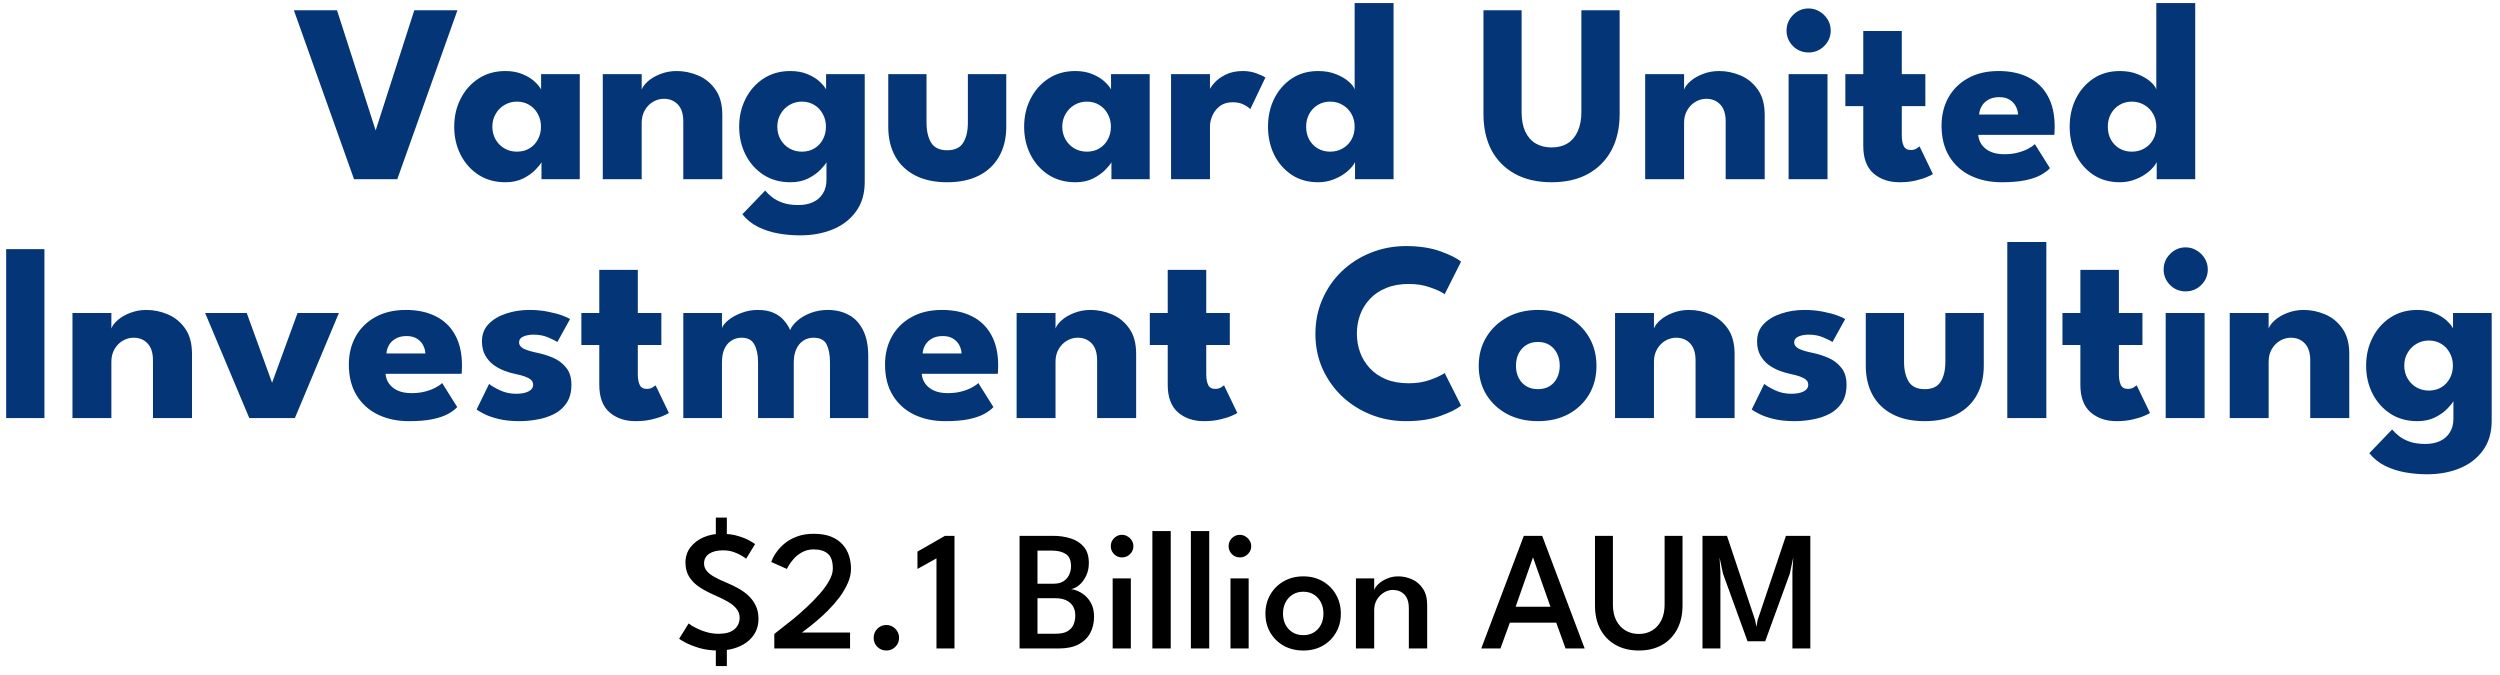
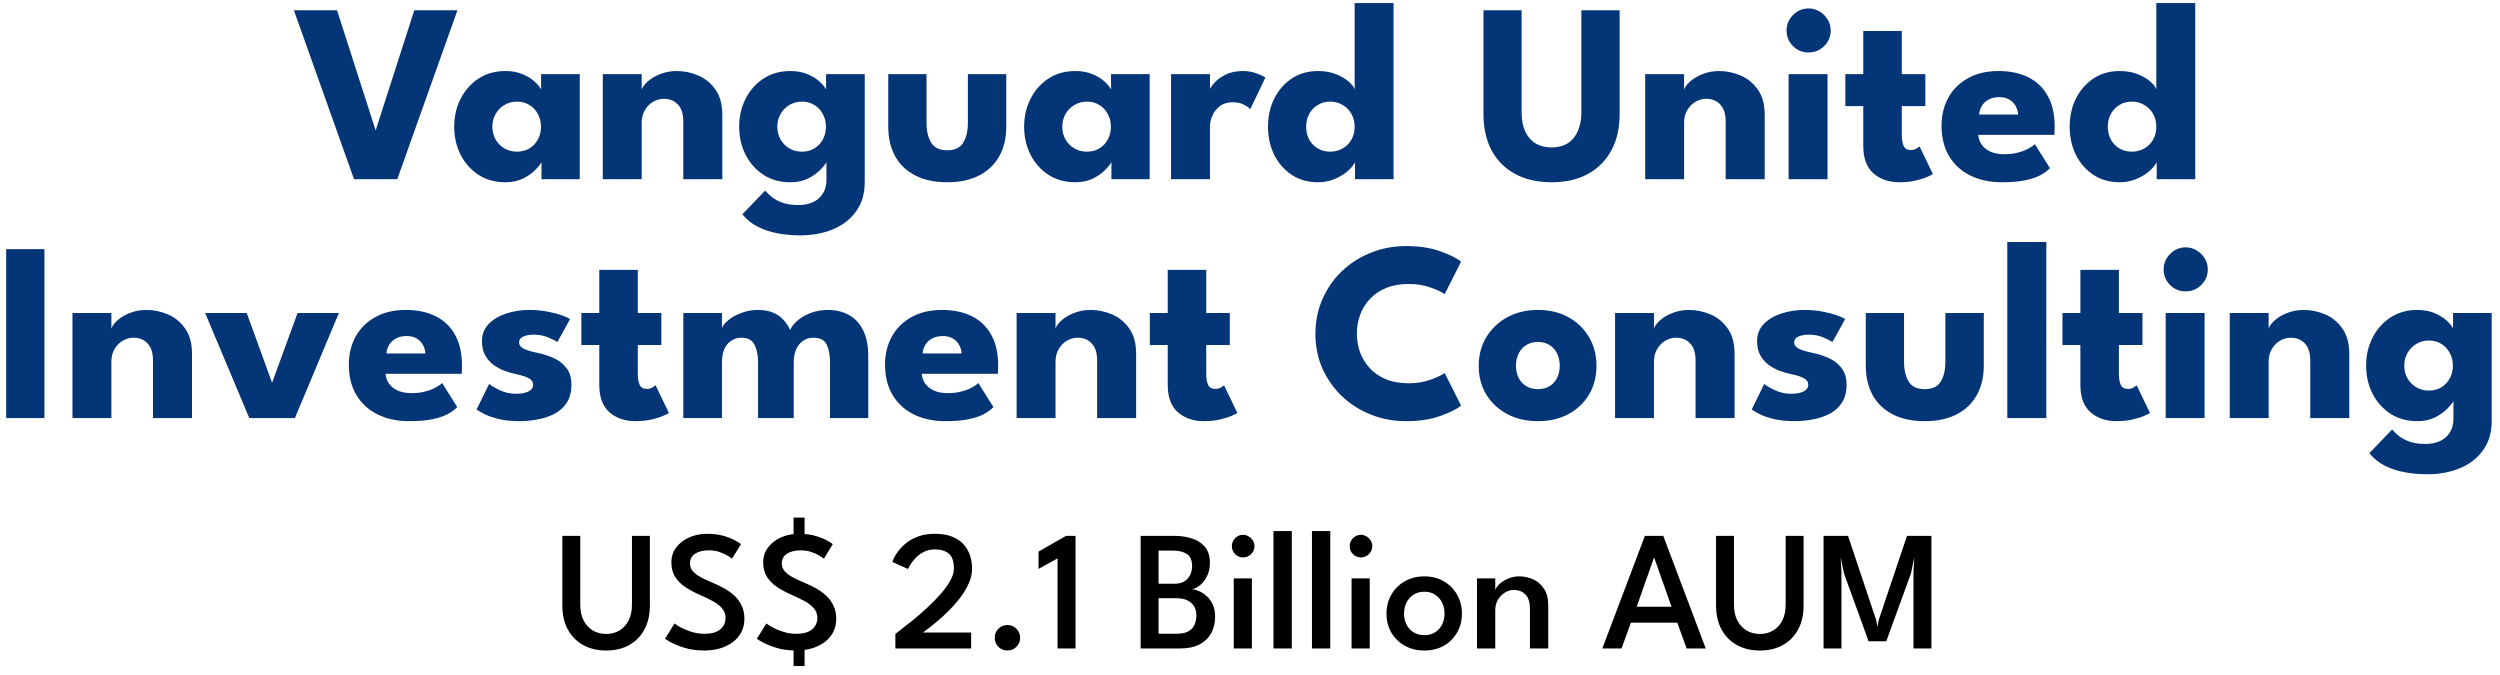
<svg xmlns="http://www.w3.org/2000/svg" width="293" height="79" viewBox="0 0 293 79" fill="none">
  <path d="M46.562 21H41.492L34.442 1.2H39.497L44.027 15.285L48.557 1.2H53.612L46.562 21ZM63.462 21V19.005C63.373 19.205 63.142 19.495 62.773 19.875C62.413 20.255 61.932 20.6 61.333 20.91C60.733 21.21 60.032 21.36 59.233 21.36C58.032 21.36 56.983 21.07 56.083 20.49C55.182 19.9 54.483 19.115 53.983 18.135C53.483 17.145 53.233 16.05 53.233 14.85C53.233 13.65 53.483 12.56 53.983 11.58C54.483 10.59 55.182 9.8 56.083 9.21C56.983 8.62 58.032 8.325 59.233 8.325C60.002 8.325 60.678 8.45 61.258 8.7C61.837 8.94 62.307 9.23 62.667 9.57C63.028 9.9 63.278 10.205 63.417 10.485V8.685H67.948V21H63.462ZM57.703 14.85C57.703 15.41 57.833 15.915 58.093 16.365C58.352 16.805 58.697 17.15 59.127 17.4C59.568 17.65 60.053 17.775 60.583 17.775C61.133 17.775 61.617 17.65 62.038 17.4C62.458 17.15 62.788 16.805 63.028 16.365C63.278 15.915 63.403 15.41 63.403 14.85C63.403 14.29 63.278 13.79 63.028 13.35C62.788 12.9 62.458 12.55 62.038 12.3C61.617 12.04 61.133 11.91 60.583 11.91C60.053 11.91 59.568 12.04 59.127 12.3C58.697 12.55 58.352 12.9 58.093 13.35C57.833 13.79 57.703 14.29 57.703 14.85ZM79.316 8.325C80.176 8.325 81.016 8.5 81.836 8.85C82.656 9.2 83.331 9.755 83.861 10.515C84.391 11.265 84.656 12.255 84.656 13.485V21H80.081V14.235C80.081 13.355 79.871 12.695 79.451 12.255C79.031 11.805 78.481 11.58 77.801 11.58C77.351 11.58 76.926 11.7 76.526 11.94C76.136 12.17 75.816 12.5 75.566 12.93C75.326 13.35 75.206 13.835 75.206 14.385V21H70.646V8.685H75.206V10.5C75.326 10.17 75.576 9.84 75.956 9.51C76.346 9.17 76.831 8.89 77.411 8.67C78.001 8.44 78.636 8.325 79.316 8.325ZM93.771 27.585C92.911 27.585 92.056 27.51 91.206 27.36C90.366 27.21 89.581 26.955 88.851 26.595C88.121 26.235 87.506 25.74 87.006 25.11L89.676 22.335C89.906 22.605 90.186 22.87 90.516 23.13C90.856 23.39 91.271 23.605 91.761 23.775C92.261 23.945 92.866 24.03 93.576 24.03C94.236 24.03 94.811 23.915 95.301 23.685C95.791 23.455 96.171 23.12 96.441 22.68C96.721 22.24 96.861 21.705 96.861 21.075V20.775H101.346V21.345C101.346 22.705 101.006 23.85 100.326 24.78C99.656 25.71 98.751 26.41 97.611 26.88C96.471 27.35 95.191 27.585 93.771 27.585ZM96.861 21V19.005C96.771 19.205 96.541 19.495 96.171 19.875C95.811 20.255 95.331 20.6 94.731 20.91C94.131 21.21 93.431 21.36 92.631 21.36C91.431 21.36 90.381 21.07 89.481 20.49C88.581 19.9 87.881 19.115 87.381 18.135C86.881 17.145 86.631 16.05 86.631 14.85C86.631 13.65 86.881 12.56 87.381 11.58C87.881 10.59 88.581 9.8 89.481 9.21C90.381 8.62 91.431 8.325 92.631 8.325C93.401 8.325 94.076 8.45 94.656 8.7C95.236 8.94 95.706 9.23 96.066 9.57C96.426 9.9 96.676 10.205 96.816 10.485V8.685H101.346V21H96.861ZM91.101 14.85C91.101 15.41 91.231 15.915 91.491 16.365C91.751 16.805 92.096 17.15 92.526 17.4C92.966 17.65 93.451 17.775 93.981 17.775C94.531 17.775 95.016 17.65 95.436 17.4C95.856 17.15 96.186 16.805 96.426 16.365C96.676 15.915 96.801 15.41 96.801 14.85C96.801 14.29 96.676 13.79 96.426 13.35C96.186 12.9 95.856 12.55 95.436 12.3C95.016 12.04 94.531 11.91 93.981 11.91C93.451 11.91 92.966 12.04 92.526 12.3C92.096 12.55 91.751 12.9 91.491 13.35C91.231 13.79 91.101 14.29 91.101 14.85ZM108.589 14.385C108.589 15.365 108.774 16.15 109.144 16.74C109.514 17.32 110.134 17.61 111.004 17.61C111.894 17.61 112.519 17.32 112.879 16.74C113.249 16.15 113.434 15.365 113.434 14.385V8.685H117.934V14.865C117.934 16.185 117.659 17.335 117.109 18.315C116.569 19.285 115.784 20.035 114.754 20.565C113.724 21.095 112.474 21.36 111.004 21.36C109.544 21.36 108.299 21.095 107.269 20.565C106.239 20.035 105.454 19.285 104.914 18.315C104.374 17.335 104.104 16.185 104.104 14.865V8.685H108.589V14.385ZM130.259 21V19.005C130.169 19.205 129.939 19.495 129.569 19.875C129.209 20.255 128.729 20.6 128.129 20.91C127.529 21.21 126.829 21.36 126.029 21.36C124.829 21.36 123.779 21.07 122.879 20.49C121.979 19.9 121.279 19.115 120.779 18.135C120.279 17.145 120.029 16.05 120.029 14.85C120.029 13.65 120.279 12.56 120.779 11.58C121.279 10.59 121.979 9.8 122.879 9.21C123.779 8.62 124.829 8.325 126.029 8.325C126.799 8.325 127.474 8.45 128.054 8.7C128.634 8.94 129.104 9.23 129.464 9.57C129.824 9.9 130.074 10.205 130.214 10.485V8.685H134.744V21H130.259ZM124.499 14.85C124.499 15.41 124.629 15.915 124.889 16.365C125.149 16.805 125.494 17.15 125.924 17.4C126.364 17.65 126.849 17.775 127.379 17.775C127.929 17.775 128.414 17.65 128.834 17.4C129.254 17.15 129.584 16.805 129.824 16.365C130.074 15.915 130.199 15.41 130.199 14.85C130.199 14.29 130.074 13.79 129.824 13.35C129.584 12.9 129.254 12.55 128.834 12.3C128.414 12.04 127.929 11.91 127.379 11.91C126.849 11.91 126.364 12.04 125.924 12.3C125.494 12.55 125.149 12.9 124.889 13.35C124.629 13.79 124.499 14.29 124.499 14.85ZM141.808 21H137.248V8.685H141.808V10.59H141.733C141.813 10.36 142.008 10.07 142.318 9.72C142.628 9.36 143.063 9.04 143.623 8.76C144.183 8.47 144.868 8.325 145.678 8.325C146.248 8.325 146.773 8.415 147.253 8.595C147.733 8.765 148.083 8.93 148.303 9.09L146.533 12.795C146.393 12.625 146.143 12.45 145.783 12.27C145.433 12.08 144.993 11.985 144.463 11.985C143.853 11.985 143.348 12.14 142.948 12.45C142.558 12.76 142.268 13.135 142.078 13.575C141.898 14.015 141.808 14.43 141.808 14.82V21ZM154.49 21.36C153.3 21.36 152.265 21.07 151.385 20.49C150.505 19.9 149.82 19.115 149.33 18.135C148.85 17.145 148.61 16.05 148.61 14.85C148.61 13.65 148.85 12.56 149.33 11.58C149.82 10.59 150.505 9.8 151.385 9.21C152.265 8.62 153.3 8.325 154.49 8.325C155.28 8.325 155.98 8.45 156.59 8.7C157.2 8.94 157.695 9.23 158.075 9.57C158.455 9.9 158.685 10.205 158.765 10.485V0.36H163.325V21H158.81V19.005C158.62 19.375 158.31 19.745 157.88 20.115C157.45 20.475 156.945 20.77 156.365 21C155.785 21.24 155.16 21.36 154.49 21.36ZM155.885 17.775C156.435 17.775 156.925 17.65 157.355 17.4C157.795 17.15 158.14 16.805 158.39 16.365C158.64 15.915 158.765 15.41 158.765 14.85C158.765 14.29 158.64 13.79 158.39 13.35C158.14 12.9 157.795 12.55 157.355 12.3C156.925 12.04 156.435 11.91 155.885 11.91C155.355 11.91 154.875 12.04 154.445 12.3C154.025 12.55 153.69 12.9 153.44 13.35C153.2 13.79 153.08 14.29 153.08 14.85C153.08 15.41 153.2 15.915 153.44 16.365C153.69 16.805 154.025 17.15 154.445 17.4C154.875 17.65 155.355 17.775 155.885 17.775ZM185.337 1.2H189.822V13.365C189.822 14.995 189.502 16.41 188.862 17.61C188.222 18.8 187.307 19.725 186.117 20.385C184.927 21.035 183.507 21.36 181.857 21.36C180.197 21.36 178.767 21.035 177.567 20.385C176.367 19.725 175.447 18.8 174.807 17.61C174.177 16.41 173.862 14.995 173.862 13.365V1.2H178.332V13.125C178.332 14.025 178.472 14.785 178.752 15.405C179.042 16.025 179.452 16.495 179.982 16.815C180.512 17.125 181.137 17.28 181.857 17.28C182.567 17.28 183.182 17.125 183.702 16.815C184.222 16.495 184.622 16.025 184.902 15.405C185.192 14.785 185.337 14.025 185.337 13.125V1.2ZM201.484 8.325C202.344 8.325 203.184 8.5 204.004 8.85C204.824 9.2 205.499 9.755 206.029 10.515C206.559 11.265 206.824 12.255 206.824 13.485V21H202.249V14.235C202.249 13.355 202.039 12.695 201.619 12.255C201.199 11.805 200.649 11.58 199.969 11.58C199.519 11.58 199.094 11.7 198.694 11.94C198.304 12.17 197.984 12.5 197.734 12.93C197.494 13.35 197.374 13.835 197.374 14.385V21H192.814V8.685H197.374V10.5C197.494 10.17 197.744 9.84 198.124 9.51C198.514 9.17 198.999 8.89 199.579 8.67C200.169 8.44 200.804 8.325 201.484 8.325ZM209.624 21V8.685H214.184V21H209.624ZM211.964 6.15C211.244 6.15 210.634 5.9 210.134 5.4C209.634 4.89 209.384 4.285 209.384 3.585C209.384 2.885 209.634 2.28 210.134 1.77C210.644 1.25 211.254 0.99 211.964 0.99C212.434 0.99 212.864 1.11 213.254 1.35C213.644 1.58 213.959 1.89 214.199 2.28C214.439 2.67 214.559 3.105 214.559 3.585C214.559 4.285 214.304 4.89 213.794 5.4C213.284 5.9 212.674 6.15 211.964 6.15ZM216.275 8.685H218.375V3.63H222.89V8.685H225.65V12.435H222.89V15.87C222.89 16.38 222.965 16.795 223.115 17.115C223.265 17.425 223.54 17.58 223.94 17.58C224.21 17.58 224.44 17.52 224.63 17.4C224.82 17.28 224.935 17.2 224.975 17.16L226.535 20.4C226.465 20.46 226.245 20.57 225.875 20.73C225.515 20.89 225.055 21.035 224.495 21.165C223.935 21.295 223.31 21.36 222.62 21.36C221.39 21.36 220.375 21.015 219.575 20.325C218.775 19.625 218.375 18.55 218.375 17.1V12.435H216.275V8.685ZM231.854 15.81C231.884 16.25 232.024 16.64 232.274 16.98C232.524 17.32 232.869 17.59 233.309 17.79C233.759 17.98 234.289 18.075 234.899 18.075C235.479 18.075 235.999 18.015 236.459 17.895C236.929 17.775 237.334 17.625 237.674 17.445C238.024 17.265 238.294 17.08 238.484 16.89L240.254 19.71C240.004 19.98 239.649 20.245 239.189 20.505C238.739 20.755 238.144 20.96 237.404 21.12C236.664 21.28 235.729 21.36 234.599 21.36C233.239 21.36 232.029 21.105 230.969 20.595C229.909 20.085 229.074 19.335 228.464 18.345C227.854 17.355 227.549 16.145 227.549 14.715C227.549 13.515 227.809 12.435 228.329 11.475C228.859 10.505 229.624 9.74 230.624 9.18C231.624 8.61 232.829 8.325 234.239 8.325C235.579 8.325 236.739 8.57 237.719 9.06C238.709 9.55 239.469 10.28 239.999 11.25C240.539 12.21 240.809 13.41 240.809 14.85C240.809 14.93 240.804 15.09 240.794 15.33C240.794 15.57 240.784 15.73 240.764 15.81H231.854ZM236.519 13.425C236.509 13.105 236.424 12.79 236.264 12.48C236.104 12.16 235.864 11.9 235.544 11.7C235.224 11.49 234.814 11.385 234.314 11.385C233.814 11.385 233.389 11.485 233.039 11.685C232.699 11.875 232.439 12.125 232.259 12.435C232.079 12.745 231.979 13.075 231.959 13.425H236.519ZM248.445 21.36C247.255 21.36 246.22 21.07 245.34 20.49C244.46 19.9 243.775 19.115 243.285 18.135C242.805 17.145 242.565 16.05 242.565 14.85C242.565 13.65 242.805 12.56 243.285 11.58C243.775 10.59 244.46 9.8 245.34 9.21C246.22 8.62 247.255 8.325 248.445 8.325C249.235 8.325 249.935 8.45 250.545 8.7C251.155 8.94 251.65 9.23 252.03 9.57C252.41 9.9 252.64 10.205 252.72 10.485V0.36H257.28V21H252.765V19.005C252.575 19.375 252.265 19.745 251.835 20.115C251.405 20.475 250.9 20.77 250.32 21C249.74 21.24 249.115 21.36 248.445 21.36ZM249.84 17.775C250.39 17.775 250.88 17.65 251.31 17.4C251.75 17.15 252.095 16.805 252.345 16.365C252.595 15.915 252.72 15.41 252.72 14.85C252.72 14.29 252.595 13.79 252.345 13.35C252.095 12.9 251.75 12.55 251.31 12.3C250.88 12.04 250.39 11.91 249.84 11.91C249.31 11.91 248.83 12.04 248.4 12.3C247.98 12.55 247.645 12.9 247.395 13.35C247.155 13.79 247.035 14.29 247.035 14.85C247.035 15.41 247.155 15.915 247.395 16.365C247.645 16.805 247.98 17.15 248.4 17.4C248.83 17.65 249.31 17.775 249.84 17.775ZM0.723 29.2H5.207V49H0.723V29.2ZM17.163 36.325C18.023 36.325 18.863 36.5 19.683 36.85C20.503 37.2 21.178 37.755 21.708 38.515C22.238 39.265 22.503 40.255 22.503 41.485V49H17.928V42.235C17.928 41.355 17.718 40.695 17.298 40.255C16.878 39.805 16.328 39.58 15.648 39.58C15.198 39.58 14.773 39.7 14.373 39.94C13.983 40.17 13.663 40.5 13.413 40.93C13.173 41.35 13.053 41.835 13.053 42.385V49H8.493V36.685H13.053V38.5C13.173 38.17 13.423 37.84 13.803 37.51C14.193 37.17 14.678 36.89 15.258 36.67C15.848 36.44 16.483 36.325 17.163 36.325ZM24.043 36.685H28.918L31.888 44.86L34.873 36.685H39.718L34.558 49H29.218L24.043 36.685ZM45.189 43.81C45.219 44.25 45.359 44.64 45.609 44.98C45.859 45.32 46.204 45.59 46.644 45.79C47.094 45.98 47.624 46.075 48.234 46.075C48.814 46.075 49.334 46.015 49.794 45.895C50.264 45.775 50.669 45.625 51.009 45.445C51.359 45.265 51.629 45.08 51.819 44.89L53.589 47.71C53.339 47.98 52.984 48.245 52.524 48.505C52.074 48.755 51.479 48.96 50.739 49.12C49.999 49.28 49.064 49.36 47.934 49.36C46.574 49.36 45.364 49.105 44.304 48.595C43.244 48.085 42.409 47.335 41.799 46.345C41.189 45.355 40.884 44.145 40.884 42.715C40.884 41.515 41.144 40.435 41.664 39.475C42.194 38.505 42.959 37.74 43.959 37.18C44.959 36.61 46.164 36.325 47.574 36.325C48.914 36.325 50.074 36.57 51.054 37.06C52.044 37.55 52.804 38.28 53.334 39.25C53.874 40.21 54.144 41.41 54.144 42.85C54.144 42.93 54.139 43.09 54.129 43.33C54.129 43.57 54.119 43.73 54.099 43.81H45.189ZM49.854 41.425C49.844 41.105 49.759 40.79 49.599 40.48C49.439 40.16 49.199 39.9 48.879 39.7C48.559 39.49 48.149 39.385 47.649 39.385C47.149 39.385 46.724 39.485 46.374 39.685C46.034 39.875 45.774 40.125 45.594 40.435C45.414 40.745 45.314 41.075 45.294 41.425H49.854ZM62.02 36.325C62.83 36.325 63.57 36.395 64.24 36.535C64.91 36.665 65.47 36.815 65.92 36.985C66.38 37.155 66.675 37.295 66.805 37.405L65.32 40.09C65.13 39.95 64.775 39.77 64.255 39.55C63.745 39.33 63.175 39.22 62.545 39.22C62.065 39.22 61.66 39.295 61.33 39.445C61 39.585 60.835 39.81 60.835 40.12C60.835 40.43 61.015 40.68 61.375 40.87C61.745 41.05 62.275 41.21 62.965 41.35C63.565 41.47 64.175 41.66 64.795 41.92C65.415 42.18 65.93 42.565 66.34 43.075C66.76 43.575 66.97 44.245 66.97 45.085C66.97 45.945 66.785 46.655 66.415 47.215C66.045 47.775 65.555 48.21 64.945 48.52C64.335 48.83 63.675 49.045 62.965 49.165C62.255 49.295 61.565 49.36 60.895 49.36C59.955 49.36 59.135 49.275 58.435 49.105C57.745 48.935 57.185 48.74 56.755 48.52C56.325 48.3 56.025 48.125 55.855 47.995L57.325 44.995C57.585 45.215 58.01 45.465 58.6 45.745C59.19 46.015 59.815 46.15 60.475 46.15C61.115 46.15 61.61 46.055 61.96 45.865C62.31 45.675 62.485 45.425 62.485 45.115C62.485 44.865 62.4 44.665 62.23 44.515C62.06 44.365 61.82 44.235 61.51 44.125C61.2 44.015 60.825 43.915 60.385 43.825C59.985 43.745 59.56 43.62 59.11 43.45C58.66 43.28 58.235 43.05 57.835 42.76C57.435 42.46 57.11 42.085 56.86 41.635C56.61 41.185 56.485 40.64 56.485 40C56.485 39.18 56.75 38.5 57.28 37.96C57.81 37.42 58.495 37.015 59.335 36.745C60.175 36.465 61.07 36.325 62.02 36.325ZM68.136 36.685H70.236V31.63H74.751V36.685H77.511V40.435H74.751V43.87C74.751 44.38 74.826 44.795 74.976 45.115C75.126 45.425 75.401 45.58 75.801 45.58C76.071 45.58 76.301 45.52 76.491 45.4C76.681 45.28 76.796 45.2 76.836 45.16L78.396 48.4C78.326 48.46 78.106 48.57 77.736 48.73C77.376 48.89 76.916 49.035 76.356 49.165C75.796 49.295 75.171 49.36 74.481 49.36C73.251 49.36 72.236 49.015 71.436 48.325C70.636 47.625 70.236 46.55 70.236 45.1V40.435H68.136V36.685ZM97.019 36.325C97.949 36.325 98.769 36.52 99.479 36.91C100.189 37.29 100.744 37.88 101.144 38.68C101.554 39.48 101.759 40.51 101.759 41.77V49H97.274V42.46C97.274 41.6 97.144 40.905 96.884 40.375C96.624 39.845 96.109 39.58 95.339 39.58C94.879 39.58 94.474 39.7 94.124 39.94C93.774 40.18 93.504 40.515 93.314 40.945C93.124 41.365 93.029 41.87 93.029 42.46V49H88.844V42.46C88.844 41.6 88.699 40.905 88.409 40.375C88.129 39.845 87.629 39.58 86.909 39.58C86.449 39.58 86.044 39.7 85.694 39.94C85.344 40.17 85.074 40.5 84.884 40.93C84.704 41.35 84.614 41.86 84.614 42.46V49H80.084V36.685H84.614V38.44C84.734 38.13 84.994 37.815 85.394 37.495C85.804 37.165 86.309 36.89 86.909 36.67C87.509 36.44 88.144 36.325 88.814 36.325C89.544 36.325 90.154 36.435 90.644 36.655C91.134 36.865 91.534 37.15 91.844 37.51C92.164 37.87 92.419 38.26 92.609 38.68C92.749 38.32 93.024 37.96 93.434 37.6C93.854 37.23 94.374 36.925 94.994 36.685C95.624 36.445 96.299 36.325 97.019 36.325ZM108.031 43.81C108.061 44.25 108.201 44.64 108.451 44.98C108.701 45.32 109.046 45.59 109.486 45.79C109.936 45.98 110.466 46.075 111.076 46.075C111.656 46.075 112.176 46.015 112.636 45.895C113.106 45.775 113.511 45.625 113.851 45.445C114.201 45.265 114.471 45.08 114.661 44.89L116.431 47.71C116.181 47.98 115.826 48.245 115.366 48.505C114.916 48.755 114.321 48.96 113.581 49.12C112.841 49.28 111.906 49.36 110.776 49.36C109.416 49.36 108.206 49.105 107.146 48.595C106.086 48.085 105.251 47.335 104.641 46.345C104.031 45.355 103.726 44.145 103.726 42.715C103.726 41.515 103.986 40.435 104.506 39.475C105.036 38.505 105.801 37.74 106.801 37.18C107.801 36.61 109.006 36.325 110.416 36.325C111.756 36.325 112.916 36.57 113.896 37.06C114.886 37.55 115.646 38.28 116.176 39.25C116.716 40.21 116.986 41.41 116.986 42.85C116.986 42.93 116.981 43.09 116.971 43.33C116.971 43.57 116.961 43.73 116.941 43.81H108.031ZM112.696 41.425C112.686 41.105 112.601 40.79 112.441 40.48C112.281 40.16 112.041 39.9 111.721 39.7C111.401 39.49 110.991 39.385 110.491 39.385C109.991 39.385 109.566 39.485 109.216 39.685C108.876 39.875 108.616 40.125 108.436 40.435C108.256 40.745 108.156 41.075 108.136 41.425H112.696ZM127.817 36.325C128.677 36.325 129.517 36.5 130.337 36.85C131.157 37.2 131.832 37.755 132.362 38.515C132.892 39.265 133.157 40.255 133.157 41.485V49H128.582V42.235C128.582 41.355 128.372 40.695 127.952 40.255C127.532 39.805 126.982 39.58 126.302 39.58C125.852 39.58 125.427 39.7 125.027 39.94C124.637 40.17 124.317 40.5 124.067 40.93C123.827 41.35 123.707 41.835 123.707 42.385V49H119.147V36.685H123.707V38.5C123.827 38.17 124.077 37.84 124.457 37.51C124.847 37.17 125.332 36.89 125.912 36.67C126.502 36.44 127.137 36.325 127.817 36.325ZM134.757 36.685H136.857V31.63H141.372V36.685H144.132V40.435H141.372V43.87C141.372 44.38 141.447 44.795 141.597 45.115C141.747 45.425 142.022 45.58 142.422 45.58C142.692 45.58 142.922 45.52 143.112 45.4C143.302 45.28 143.417 45.2 143.457 45.16L145.017 48.4C144.947 48.46 144.727 48.57 144.357 48.73C143.997 48.89 143.537 49.035 142.977 49.165C142.417 49.295 141.792 49.36 141.102 49.36C139.872 49.36 138.857 49.015 138.057 48.325C137.257 47.625 136.857 46.55 136.857 45.1V40.435H134.757V36.685ZM165.115 44.92C166.035 44.92 166.87 44.785 167.62 44.515C168.38 44.245 168.945 43.98 169.315 43.72L171.235 47.53C170.765 47.93 169.96 48.335 168.82 48.745C167.69 49.155 166.345 49.36 164.785 49.36C163.325 49.36 161.955 49.105 160.675 48.595C159.395 48.085 158.265 47.37 157.285 46.45C156.315 45.52 155.55 44.435 154.99 43.195C154.44 41.945 154.165 40.59 154.165 39.13C154.165 37.67 154.44 36.315 154.99 35.065C155.54 33.805 156.3 32.71 157.27 31.78C158.25 30.85 159.38 30.13 160.66 29.62C161.95 29.1 163.325 28.84 164.785 28.84C166.345 28.84 167.69 29.045 168.82 29.455C169.96 29.865 170.765 30.27 171.235 30.67L169.315 34.48C168.945 34.21 168.38 33.945 167.62 33.685C166.87 33.415 166.035 33.28 165.115 33.28C164.095 33.28 163.205 33.44 162.445 33.76C161.685 34.07 161.05 34.5 160.54 35.05C160.03 35.6 159.65 36.22 159.4 36.91C159.15 37.6 159.025 38.325 159.025 39.085C159.025 39.855 159.15 40.59 159.4 41.29C159.65 41.98 160.03 42.6 160.54 43.15C161.05 43.7 161.685 44.135 162.445 44.455C163.205 44.765 164.095 44.92 165.115 44.92ZM180.251 49.36C178.901 49.36 177.701 49.085 176.651 48.535C175.611 47.975 174.791 47.21 174.191 46.24C173.601 45.26 173.306 44.14 173.306 42.88C173.306 41.62 173.601 40.5 174.191 39.52C174.791 38.53 175.611 37.75 176.651 37.18C177.701 36.61 178.901 36.325 180.251 36.325C181.601 36.325 182.791 36.61 183.821 37.18C184.851 37.75 185.656 38.53 186.236 39.52C186.816 40.5 187.106 41.62 187.106 42.88C187.106 44.14 186.816 45.26 186.236 46.24C185.656 47.21 184.851 47.975 183.821 48.535C182.791 49.085 181.601 49.36 180.251 49.36ZM180.251 45.61C180.771 45.61 181.221 45.495 181.601 45.265C181.981 45.035 182.276 44.71 182.486 44.29C182.696 43.87 182.801 43.395 182.801 42.865C182.801 42.325 182.696 41.845 182.486 41.425C182.276 41.005 181.981 40.675 181.601 40.435C181.221 40.195 180.771 40.075 180.251 40.075C179.731 40.075 179.276 40.195 178.886 40.435C178.506 40.675 178.206 41.005 177.986 41.425C177.776 41.845 177.671 42.325 177.671 42.865C177.671 43.395 177.776 43.87 177.986 44.29C178.206 44.71 178.506 45.035 178.886 45.265C179.276 45.495 179.731 45.61 180.251 45.61ZM197.954 36.325C198.814 36.325 199.654 36.5 200.474 36.85C201.294 37.2 201.969 37.755 202.499 38.515C203.029 39.265 203.294 40.255 203.294 41.485V49H198.719V42.235C198.719 41.355 198.509 40.695 198.089 40.255C197.669 39.805 197.119 39.58 196.439 39.58C195.989 39.58 195.564 39.7 195.164 39.94C194.774 40.17 194.454 40.5 194.204 40.93C193.964 41.35 193.844 41.835 193.844 42.385V49H189.284V36.685H193.844V38.5C193.964 38.17 194.214 37.84 194.594 37.51C194.984 37.17 195.469 36.89 196.049 36.67C196.639 36.44 197.274 36.325 197.954 36.325ZM211.464 36.325C212.274 36.325 213.014 36.395 213.684 36.535C214.354 36.665 214.914 36.815 215.364 36.985C215.824 37.155 216.119 37.295 216.249 37.405L214.764 40.09C214.574 39.95 214.219 39.77 213.699 39.55C213.189 39.33 212.619 39.22 211.989 39.22C211.509 39.22 211.104 39.295 210.774 39.445C210.444 39.585 210.279 39.81 210.279 40.12C210.279 40.43 210.459 40.68 210.819 40.87C211.189 41.05 211.719 41.21 212.409 41.35C213.009 41.47 213.619 41.66 214.239 41.92C214.859 42.18 215.374 42.565 215.784 43.075C216.204 43.575 216.414 44.245 216.414 45.085C216.414 45.945 216.229 46.655 215.859 47.215C215.489 47.775 214.999 48.21 214.389 48.52C213.779 48.83 213.119 49.045 212.409 49.165C211.699 49.295 211.009 49.36 210.339 49.36C209.399 49.36 208.579 49.275 207.879 49.105C207.189 48.935 206.629 48.74 206.199 48.52C205.769 48.3 205.469 48.125 205.299 47.995L206.769 44.995C207.029 45.215 207.454 45.465 208.044 45.745C208.634 46.015 209.259 46.15 209.919 46.15C210.559 46.15 211.054 46.055 211.404 45.865C211.754 45.675 211.929 45.425 211.929 45.115C211.929 44.865 211.844 44.665 211.674 44.515C211.504 44.365 211.264 44.235 210.954 44.125C210.644 44.015 210.269 43.915 209.829 43.825C209.429 43.745 209.004 43.62 208.554 43.45C208.104 43.28 207.679 43.05 207.279 42.76C206.879 42.46 206.554 42.085 206.304 41.635C206.054 41.185 205.929 40.64 205.929 40C205.929 39.18 206.194 38.5 206.724 37.96C207.254 37.42 207.939 37.015 208.779 36.745C209.619 36.465 210.514 36.325 211.464 36.325ZM223.154 42.385C223.154 43.365 223.339 44.15 223.709 44.74C224.079 45.32 224.699 45.61 225.569 45.61C226.459 45.61 227.084 45.32 227.444 44.74C227.814 44.15 227.999 43.365 227.999 42.385V36.685H232.499V42.865C232.499 44.185 232.224 45.335 231.674 46.315C231.134 47.285 230.349 48.035 229.319 48.565C228.289 49.095 227.039 49.36 225.569 49.36C224.109 49.36 222.864 49.095 221.834 48.565C220.804 48.035 220.019 47.285 219.479 46.315C218.939 45.335 218.669 44.185 218.669 42.865V36.685H223.154V42.385ZM239.83 49H235.255V28.36H239.83V49ZM241.72 36.685H243.82V31.63H248.335V36.685H251.095V40.435H248.335V43.87C248.335 44.38 248.41 44.795 248.56 45.115C248.71 45.425 248.985 45.58 249.385 45.58C249.655 45.58 249.885 45.52 250.075 45.4C250.265 45.28 250.38 45.2 250.42 45.16L251.98 48.4C251.91 48.46 251.69 48.57 251.32 48.73C250.96 48.89 250.5 49.035 249.94 49.165C249.38 49.295 248.755 49.36 248.065 49.36C246.835 49.36 245.82 49.015 245.02 48.325C244.22 47.625 243.82 46.55 243.82 45.1V40.435H241.72V36.685ZM253.818 49V36.685H258.378V49H253.818ZM256.158 34.15C255.438 34.15 254.828 33.9 254.328 33.4C253.828 32.89 253.578 32.285 253.578 31.585C253.578 30.885 253.828 30.28 254.328 29.77C254.838 29.25 255.448 28.99 256.158 28.99C256.628 28.99 257.058 29.11 257.448 29.35C257.838 29.58 258.153 29.89 258.393 30.28C258.633 30.67 258.753 31.105 258.753 31.585C258.753 32.285 258.498 32.89 257.988 33.4C257.478 33.9 256.868 34.15 256.158 34.15ZM269.995 36.325C270.855 36.325 271.695 36.5 272.515 36.85C273.335 37.2 274.01 37.755 274.54 38.515C275.07 39.265 275.335 40.255 275.335 41.485V49H270.76V42.235C270.76 41.355 270.55 40.695 270.13 40.255C269.71 39.805 269.16 39.58 268.48 39.58C268.03 39.58 267.605 39.7 267.205 39.94C266.815 40.17 266.495 40.5 266.245 40.93C266.005 41.35 265.885 41.835 265.885 42.385V49H261.325V36.685H265.885V38.5C266.005 38.17 266.255 37.84 266.635 37.51C267.025 37.17 267.51 36.89 268.09 36.67C268.68 36.44 269.315 36.325 269.995 36.325ZM284.45 55.585C283.59 55.585 282.735 55.51 281.885 55.36C281.045 55.21 280.26 54.955 279.53 54.595C278.8 54.235 278.185 53.74 277.685 53.11L280.355 50.335C280.585 50.605 280.865 50.87 281.195 51.13C281.535 51.39 281.95 51.605 282.44 51.775C282.94 51.945 283.545 52.03 284.255 52.03C284.915 52.03 285.49 51.915 285.98 51.685C286.47 51.455 286.85 51.12 287.12 50.68C287.4 50.24 287.54 49.705 287.54 49.075V48.775H292.025V49.345C292.025 50.705 291.685 51.85 291.005 52.78C290.335 53.71 289.43 54.41 288.29 54.88C287.15 55.35 285.87 55.585 284.45 55.585ZM287.54 49V47.005C287.45 47.205 287.22 47.495 286.85 47.875C286.49 48.255 286.01 48.6 285.41 48.91C284.81 49.21 284.11 49.36 283.31 49.36C282.11 49.36 281.06 49.07 280.16 48.49C279.26 47.9 278.56 47.115 278.06 46.135C277.56 45.145 277.31 44.05 277.31 42.85C277.31 41.65 277.56 40.56 278.06 39.58C278.56 38.59 279.26 37.8 280.16 37.21C281.06 36.62 282.11 36.325 283.31 36.325C284.08 36.325 284.755 36.45 285.335 36.7C285.915 36.94 286.385 37.23 286.745 37.57C287.105 37.9 287.355 38.205 287.495 38.485V36.685H292.025V49H287.54ZM281.78 42.85C281.78 43.41 281.91 43.915 282.17 44.365C282.43 44.805 282.775 45.15 283.205 45.4C283.645 45.65 284.13 45.775 284.66 45.775C285.21 45.775 285.695 45.65 286.115 45.4C286.535 45.15 286.865 44.805 287.105 44.365C287.355 43.915 287.48 43.41 287.48 42.85C287.48 42.29 287.355 41.79 287.105 41.35C286.865 40.9 286.535 40.55 286.115 40.3C285.695 40.04 285.21 39.91 284.66 39.91C284.13 39.91 283.645 40.04 283.205 40.3C282.775 40.55 282.43 40.9 282.17 41.35C281.91 41.79 281.78 42.29 281.78 42.85Z" fill="#043576" />
-   <path d="M83.896 60.66H85.186V62.93H83.896V60.66ZM83.896 75.79H85.186V78.06H83.896V75.79ZM84.526 62.56C85.299 62.56 85.969 62.65 86.536 62.83C87.109 63.003 87.562 63.19 87.896 63.39C88.229 63.583 88.429 63.71 88.496 63.77L87.446 65.48C87.346 65.393 87.166 65.273 86.906 65.12C86.652 64.96 86.339 64.817 85.966 64.69C85.599 64.563 85.189 64.5 84.736 64.5C84.056 64.5 83.516 64.633 83.116 64.9C82.716 65.16 82.516 65.54 82.516 66.04C82.516 66.373 82.622 66.667 82.836 66.92C83.049 67.173 83.352 67.41 83.746 67.63C84.146 67.85 84.622 68.073 85.176 68.3C85.642 68.493 86.096 68.713 86.536 68.96C86.982 69.207 87.382 69.497 87.736 69.83C88.089 70.163 88.369 70.55 88.576 70.99C88.789 71.43 88.896 71.937 88.896 72.51C88.896 73.11 88.772 73.643 88.526 74.11C88.279 74.57 87.939 74.96 87.506 75.28C87.072 75.593 86.572 75.833 86.006 76C85.446 76.16 84.846 76.24 84.206 76.24C83.366 76.24 82.609 76.14 81.936 75.94C81.269 75.733 80.729 75.52 80.316 75.3C79.902 75.073 79.662 74.927 79.596 74.86L80.706 73.07C80.786 73.137 80.932 73.237 81.146 73.37C81.366 73.497 81.636 73.633 81.956 73.78C82.276 73.92 82.629 74.04 83.016 74.14C83.409 74.233 83.816 74.28 84.236 74.28C85.042 74.28 85.652 74.107 86.066 73.76C86.479 73.407 86.686 72.953 86.686 72.4C86.686 71.98 86.552 71.617 86.286 71.31C86.026 70.997 85.666 70.713 85.206 70.46C84.752 70.207 84.236 69.957 83.656 69.71C83.062 69.45 82.512 69.157 82.006 68.83C81.506 68.503 81.102 68.107 80.796 67.64C80.489 67.167 80.336 66.593 80.336 65.92C80.336 65.247 80.526 64.66 80.906 64.16C81.292 63.653 81.802 63.26 82.436 62.98C83.069 62.7 83.766 62.56 84.526 62.56ZM95.368 64.39C94.854 64.39 94.401 64.5 94.007 64.72C93.621 64.933 93.297 65.187 93.037 65.48C92.778 65.773 92.578 66.04 92.438 66.28C92.304 66.52 92.231 66.653 92.218 66.68L90.388 65.86C90.401 65.8 90.464 65.65 90.578 65.41C90.691 65.163 90.868 64.883 91.108 64.57C91.347 64.25 91.657 63.937 92.037 63.63C92.424 63.323 92.891 63.07 93.438 62.87C93.991 62.663 94.634 62.56 95.368 62.56C96.161 62.56 96.834 62.67 97.388 62.89C97.941 63.11 98.391 63.413 98.737 63.8C99.084 64.18 99.338 64.617 99.498 65.11C99.657 65.603 99.737 66.123 99.737 66.67C99.737 67.23 99.608 67.797 99.347 68.37C99.094 68.943 98.764 69.5 98.358 70.04C97.951 70.573 97.514 71.073 97.047 71.54C96.581 72.007 96.127 72.423 95.688 72.79C95.254 73.157 94.881 73.457 94.567 73.69C94.261 73.923 94.067 74.07 93.987 74.13H99.627V76H90.748V74.3C90.921 74.16 91.204 73.937 91.597 73.63C91.998 73.323 92.457 72.96 92.978 72.54C93.498 72.113 94.024 71.65 94.558 71.15C95.097 70.65 95.597 70.137 96.058 69.61C96.524 69.083 96.897 68.567 97.177 68.06C97.464 67.553 97.608 67.08 97.608 66.64C97.608 65.813 97.414 65.233 97.028 64.9C96.641 64.56 96.088 64.39 95.368 64.39ZM103.873 76.24C103.466 76.24 103.116 76.097 102.823 75.81C102.536 75.517 102.393 75.163 102.393 74.75C102.393 74.337 102.536 73.983 102.823 73.69C103.116 73.397 103.466 73.25 103.873 73.25C104.293 73.25 104.646 73.397 104.933 73.69C105.226 73.983 105.373 74.337 105.373 74.75C105.373 75.163 105.226 75.517 104.933 75.81C104.646 76.097 104.293 76.24 103.873 76.24ZM109.755 65.44L107.525 66.68V64.65L110.755 62.8H111.865V76H109.755V65.44ZM119.493 62.8H123.433C124.16 62.8 124.84 62.9 125.473 63.1C126.113 63.293 126.63 63.623 127.023 64.09C127.416 64.55 127.613 65.187 127.613 66C127.613 66.547 127.506 67.04 127.293 67.48C127.086 67.92 126.823 68.277 126.503 68.55C126.183 68.823 125.856 68.99 125.523 69.05C125.803 69.077 126.096 69.163 126.403 69.31C126.716 69.45 127.01 69.65 127.283 69.91C127.563 70.17 127.79 70.497 127.963 70.89C128.136 71.283 128.223 71.743 128.223 72.27C128.223 73.003 128.07 73.65 127.763 74.21C127.456 74.77 127 75.21 126.393 75.53C125.786 75.843 125.026 76 124.113 76H119.493V62.8ZM121.593 74.27H123.773C124.346 74.27 124.793 74.173 125.113 73.98C125.44 73.787 125.673 73.53 125.813 73.21C125.953 72.883 126.023 72.527 126.023 72.14C126.023 71.507 125.82 71.01 125.413 70.65C125.006 70.29 124.423 70.11 123.663 70.11H121.593V74.27ZM121.593 68.41H123.493C123.953 68.41 124.333 68.317 124.633 68.13C124.933 67.937 125.156 67.683 125.303 67.37C125.45 67.05 125.523 66.717 125.523 66.37C125.523 65.67 125.32 65.19 124.913 64.93C124.506 64.663 123.963 64.53 123.283 64.53H121.593V68.41ZM130.404 76V67.79H132.534V76H130.404ZM131.494 65.33C131.134 65.33 130.824 65.2 130.564 64.94C130.311 64.68 130.184 64.37 130.184 64.01C130.184 63.65 130.311 63.34 130.564 63.08C130.824 62.813 131.134 62.68 131.494 62.68C131.734 62.68 131.954 62.743 132.154 62.87C132.361 62.99 132.524 63.15 132.644 63.35C132.771 63.543 132.834 63.763 132.834 64.01C132.834 64.37 132.704 64.68 132.444 64.94C132.184 65.2 131.867 65.33 131.494 65.33ZM137.209 76H135.059V62.24H137.209V76ZM141.721 76H139.571V62.24H141.721V76ZM144.213 76V67.79H146.343V76H144.213ZM145.303 65.33C144.943 65.33 144.633 65.2 144.373 64.94C144.119 64.68 143.993 64.37 143.993 64.01C143.993 63.65 144.119 63.34 144.373 63.08C144.633 62.813 144.943 62.68 145.303 62.68C145.543 62.68 145.763 62.743 145.963 62.87C146.169 62.99 146.333 63.15 146.453 63.35C146.579 63.543 146.643 63.763 146.643 64.01C146.643 64.37 146.513 64.68 146.253 64.94C145.993 65.2 145.676 65.33 145.303 65.33ZM152.748 76.24C151.888 76.24 151.121 76.053 150.448 75.68C149.781 75.3 149.258 74.787 148.878 74.14C148.498 73.487 148.308 72.747 148.308 71.92C148.308 71.093 148.498 70.35 148.878 69.69C149.258 69.03 149.781 68.51 150.448 68.13C151.121 67.743 151.888 67.55 152.748 67.55C153.608 67.55 154.368 67.743 155.028 68.13C155.688 68.51 156.204 69.03 156.578 69.69C156.958 70.35 157.148 71.093 157.148 71.92C157.148 72.747 156.958 73.487 156.578 74.14C156.204 74.787 155.688 75.3 155.028 75.68C154.368 76.053 153.608 76.24 152.748 76.24ZM152.748 74.44C153.228 74.44 153.644 74.33 153.998 74.11C154.351 73.89 154.624 73.59 154.818 73.21C155.011 72.83 155.108 72.397 155.108 71.91C155.108 71.423 155.011 70.99 154.818 70.61C154.624 70.223 154.351 69.917 153.998 69.69C153.644 69.463 153.228 69.35 152.748 69.35C152.268 69.35 151.848 69.463 151.488 69.69C151.134 69.917 150.858 70.223 150.658 70.61C150.464 70.99 150.368 71.423 150.368 71.91C150.368 72.397 150.464 72.83 150.658 73.21C150.858 73.59 151.134 73.89 151.488 74.11C151.848 74.33 152.268 74.44 152.748 74.44ZM163.865 67.55C164.418 67.55 164.955 67.663 165.475 67.89C165.995 68.117 166.422 68.48 166.755 68.98C167.095 69.473 167.265 70.117 167.265 70.91V76H165.115V71.3C165.115 70.56 164.938 70.017 164.585 69.67C164.238 69.317 163.788 69.14 163.235 69.14C162.868 69.14 162.518 69.243 162.185 69.45C161.852 69.657 161.578 69.937 161.365 70.29C161.158 70.643 161.055 71.05 161.055 71.51V76H158.915V67.79H161.055V69.17C161.115 68.943 161.275 68.707 161.535 68.46C161.802 68.207 162.138 67.993 162.545 67.82C162.952 67.64 163.392 67.55 163.865 67.55ZM178.592 62.8H180.742L185.722 76H183.482L182.392 72.98H176.952L175.852 76H173.602L178.592 62.8ZM177.632 71.11H181.712L179.682 65.36H179.652L177.632 71.11ZM195.092 62.8H197.192V70.97C197.192 72.057 196.975 72.997 196.542 73.79C196.115 74.577 195.518 75.183 194.752 75.61C193.985 76.03 193.092 76.24 192.072 76.24C191.058 76.24 190.165 76.03 189.392 75.61C188.618 75.183 188.015 74.577 187.582 73.79C187.148 72.997 186.932 72.057 186.932 70.97V62.8H189.032V70.86C189.032 71.58 189.162 72.197 189.422 72.71C189.688 73.223 190.048 73.617 190.502 73.89C190.962 74.163 191.485 74.3 192.072 74.3C192.658 74.3 193.178 74.163 193.632 73.89C194.085 73.617 194.442 73.223 194.702 72.71C194.962 72.197 195.092 71.58 195.092 70.86V62.8ZM212.171 62.8V76H210.071V67.01L210.171 65.32L209.771 67.22L206.881 75.16H204.811L201.931 67.22L201.531 65.32L201.631 67.01V76H199.531V62.8H202.401L205.701 72.68L205.851 73.47L205.991 72.68L209.311 62.8H212.171Z" fill="black" />
+   <path d="M74.066 62.8H76.166V70.97C76.166 72.057 75.95 72.997 75.516 73.79C75.09 74.577 74.493 75.183 73.726 75.61C72.96 76.03 72.066 76.24 71.046 76.24C70.033 76.24 69.14 76.03 68.366 75.61C67.593 75.183 66.99 74.577 66.556 73.79C66.123 72.997 65.906 72.057 65.906 70.97V62.8H68.006V70.86C68.006 71.58 68.136 72.197 68.396 72.71C68.663 73.223 69.023 73.617 69.476 73.89C69.936 74.163 70.46 74.3 71.046 74.3C71.633 74.3 72.153 74.163 72.606 73.89C73.06 73.617 73.416 73.223 73.676 72.71C73.936 72.197 74.066 71.58 74.066 70.86V62.8ZM82.875 62.56C83.649 62.56 84.319 62.65 84.885 62.83C85.459 63.003 85.912 63.19 86.245 63.39C86.579 63.583 86.779 63.71 86.845 63.77L85.795 65.48C85.695 65.393 85.515 65.273 85.255 65.12C85.002 64.96 84.689 64.817 84.315 64.69C83.949 64.563 83.539 64.5 83.085 64.5C82.405 64.5 81.865 64.633 81.465 64.9C81.065 65.16 80.865 65.54 80.865 66.04C80.865 66.373 80.972 66.667 81.185 66.92C81.399 67.173 81.702 67.41 82.095 67.63C82.495 67.85 82.972 68.073 83.525 68.3C83.992 68.493 84.445 68.713 84.885 68.96C85.332 69.207 85.732 69.497 86.085 69.83C86.439 70.163 86.719 70.55 86.925 70.99C87.139 71.43 87.245 71.937 87.245 72.51C87.245 73.11 87.122 73.643 86.875 74.11C86.629 74.57 86.289 74.96 85.855 75.28C85.422 75.593 84.922 75.833 84.355 76C83.795 76.16 83.195 76.24 82.555 76.24C81.715 76.24 80.959 76.14 80.285 75.94C79.619 75.733 79.079 75.52 78.665 75.3C78.252 75.073 78.012 74.927 77.945 74.86L79.055 73.07C79.135 73.137 79.282 73.237 79.495 73.37C79.715 73.497 79.985 73.633 80.305 73.78C80.625 73.92 80.979 74.04 81.365 74.14C81.759 74.233 82.165 74.28 82.585 74.28C83.392 74.28 84.002 74.107 84.415 73.76C84.829 73.407 85.035 72.953 85.035 72.4C85.035 71.98 84.902 71.617 84.635 71.31C84.375 70.997 84.015 70.713 83.555 70.46C83.102 70.207 82.585 69.957 82.005 69.71C81.412 69.45 80.862 69.157 80.355 68.83C79.855 68.503 79.452 68.107 79.145 67.64C78.839 67.167 78.685 66.593 78.685 65.92C78.685 65.247 78.875 64.66 79.255 64.16C79.642 63.653 80.152 63.26 80.785 62.98C81.419 62.7 82.115 62.56 82.875 62.56ZM93.007 60.66H94.297V62.93H93.007V60.66ZM93.007 75.79H94.297V78.06H93.007V75.79ZM93.637 62.56C94.41 62.56 95.08 62.65 95.647 62.83C96.22 63.003 96.674 63.19 97.007 63.39C97.34 63.583 97.54 63.71 97.607 63.77L96.557 65.48C96.457 65.393 96.277 65.273 96.017 65.12C95.764 64.96 95.45 64.817 95.077 64.69C94.71 64.563 94.3 64.5 93.847 64.5C93.167 64.5 92.627 64.633 92.227 64.9C91.827 65.16 91.627 65.54 91.627 66.04C91.627 66.373 91.734 66.667 91.947 66.92C92.16 67.173 92.464 67.41 92.857 67.63C93.257 67.85 93.734 68.073 94.287 68.3C94.754 68.493 95.207 68.713 95.647 68.96C96.094 69.207 96.494 69.497 96.847 69.83C97.2 70.163 97.48 70.55 97.687 70.99C97.9 71.43 98.007 71.937 98.007 72.51C98.007 73.11 97.884 73.643 97.637 74.11C97.39 74.57 97.05 74.96 96.617 75.28C96.184 75.593 95.684 75.833 95.117 76C94.557 76.16 93.957 76.24 93.317 76.24C92.477 76.24 91.72 76.14 91.047 75.94C90.38 75.733 89.84 75.52 89.427 75.3C89.014 75.073 88.774 74.927 88.707 74.86L89.817 73.07C89.897 73.137 90.044 73.237 90.257 73.37C90.477 73.497 90.747 73.633 91.067 73.78C91.387 73.92 91.74 74.04 92.127 74.14C92.52 74.233 92.927 74.28 93.347 74.28C94.154 74.28 94.764 74.107 95.177 73.76C95.59 73.407 95.797 72.953 95.797 72.4C95.797 71.98 95.664 71.617 95.397 71.31C95.137 70.997 94.777 70.713 94.317 70.46C93.864 70.207 93.347 69.957 92.767 69.71C92.174 69.45 91.624 69.157 91.117 68.83C90.617 68.503 90.214 68.107 89.907 67.64C89.6 67.167 89.447 66.593 89.447 65.92C89.447 65.247 89.637 64.66 90.017 64.16C90.404 63.653 90.914 63.26 91.547 62.98C92.18 62.7 92.877 62.56 93.637 62.56ZM109.557 64.39C109.044 64.39 108.59 64.5 108.197 64.72C107.81 64.933 107.487 65.187 107.227 65.48C106.967 65.773 106.767 66.04 106.627 66.28C106.494 66.52 106.42 66.653 106.407 66.68L104.577 65.86C104.59 65.8 104.654 65.65 104.767 65.41C104.88 65.163 105.057 64.883 105.297 64.57C105.537 64.25 105.847 63.937 106.227 63.63C106.614 63.323 107.08 63.07 107.627 62.87C108.18 62.663 108.824 62.56 109.557 62.56C110.35 62.56 111.024 62.67 111.577 62.89C112.13 63.11 112.58 63.413 112.927 63.8C113.274 64.18 113.527 64.617 113.687 65.11C113.847 65.603 113.927 66.123 113.927 66.67C113.927 67.23 113.797 67.797 113.537 68.37C113.284 68.943 112.954 69.5 112.547 70.04C112.14 70.573 111.704 71.073 111.237 71.54C110.77 72.007 110.317 72.423 109.877 72.79C109.444 73.157 109.07 73.457 108.757 73.69C108.45 73.923 108.257 74.07 108.177 74.13H113.817V76H104.937V74.3C105.11 74.16 105.394 73.937 105.787 73.63C106.187 73.323 106.647 72.96 107.167 72.54C107.687 72.113 108.214 71.65 108.747 71.15C109.287 70.65 109.787 70.137 110.247 69.61C110.714 69.083 111.087 68.567 111.367 68.06C111.654 67.553 111.797 67.08 111.797 66.64C111.797 65.813 111.604 65.233 111.217 64.9C110.83 64.56 110.277 64.39 109.557 64.39ZM118.062 76.24C117.655 76.24 117.305 76.097 117.012 75.81C116.725 75.517 116.582 75.163 116.582 74.75C116.582 74.337 116.725 73.983 117.012 73.69C117.305 73.397 117.655 73.25 118.062 73.25C118.482 73.25 118.835 73.397 119.122 73.69C119.415 73.983 119.562 74.337 119.562 74.75C119.562 75.163 119.415 75.517 119.122 75.81C118.835 76.097 118.482 76.24 118.062 76.24ZM123.944 65.44L121.714 66.68V64.65L124.944 62.8H126.054V76H123.944V65.44ZM133.683 62.8H137.623C138.349 62.8 139.029 62.9 139.663 63.1C140.303 63.293 140.819 63.623 141.213 64.09C141.606 64.55 141.803 65.187 141.803 66C141.803 66.547 141.696 67.04 141.483 67.48C141.276 67.92 141.013 68.277 140.693 68.55C140.373 68.823 140.046 68.99 139.713 69.05C139.993 69.077 140.286 69.163 140.593 69.31C140.906 69.45 141.199 69.65 141.473 69.91C141.753 70.17 141.979 70.497 142.153 70.89C142.326 71.283 142.413 71.743 142.413 72.27C142.413 73.003 142.259 73.65 141.953 74.21C141.646 74.77 141.189 75.21 140.583 75.53C139.976 75.843 139.216 76 138.303 76H133.683V62.8ZM135.783 74.27H137.963C138.536 74.27 138.983 74.173 139.303 73.98C139.629 73.787 139.863 73.53 140.003 73.21C140.143 72.883 140.213 72.527 140.213 72.14C140.213 71.507 140.009 71.01 139.603 70.65C139.196 70.29 138.613 70.11 137.853 70.11H135.783V74.27ZM135.783 68.41H137.683C138.143 68.41 138.523 68.317 138.823 68.13C139.123 67.937 139.346 67.683 139.493 67.37C139.639 67.05 139.713 66.717 139.713 66.37C139.713 65.67 139.509 65.19 139.103 64.93C138.696 64.663 138.153 64.53 137.473 64.53H135.783V68.41ZM144.593 76V67.79H146.723V76H144.593ZM145.683 65.33C145.323 65.33 145.013 65.2 144.753 64.94C144.5 64.68 144.373 64.37 144.373 64.01C144.373 63.65 144.5 63.34 144.753 63.08C145.013 62.813 145.323 62.68 145.683 62.68C145.923 62.68 146.143 62.743 146.343 62.87C146.55 62.99 146.713 63.15 146.833 63.35C146.96 63.543 147.023 63.763 147.023 64.01C147.023 64.37 146.893 64.68 146.633 64.94C146.373 65.2 146.057 65.33 145.683 65.33ZM151.399 76H149.249V62.24H151.399V76ZM155.91 76H153.76V62.24H155.91V76ZM158.402 76V67.79H160.532V76H158.402ZM159.492 65.33C159.132 65.33 158.822 65.2 158.562 64.94C158.309 64.68 158.182 64.37 158.182 64.01C158.182 63.65 158.309 63.34 158.562 63.08C158.822 62.813 159.132 62.68 159.492 62.68C159.732 62.68 159.952 62.743 160.152 62.87C160.359 62.99 160.522 63.15 160.642 63.35C160.769 63.543 160.832 63.763 160.832 64.01C160.832 64.37 160.702 64.68 160.442 64.94C160.182 65.2 159.865 65.33 159.492 65.33ZM166.937 76.24C166.077 76.24 165.31 76.053 164.637 75.68C163.97 75.3 163.447 74.787 163.067 74.14C162.687 73.487 162.497 72.747 162.497 71.92C162.497 71.093 162.687 70.35 163.067 69.69C163.447 69.03 163.97 68.51 164.637 68.13C165.31 67.743 166.077 67.55 166.937 67.55C167.797 67.55 168.557 67.743 169.217 68.13C169.877 68.51 170.394 69.03 170.767 69.69C171.147 70.35 171.337 71.093 171.337 71.92C171.337 72.747 171.147 73.487 170.767 74.14C170.394 74.787 169.877 75.3 169.217 75.68C168.557 76.053 167.797 76.24 166.937 76.24ZM166.937 74.44C167.417 74.44 167.834 74.33 168.187 74.11C168.54 73.89 168.814 73.59 169.007 73.21C169.2 72.83 169.297 72.397 169.297 71.91C169.297 71.423 169.2 70.99 169.007 70.61C168.814 70.223 168.54 69.917 168.187 69.69C167.834 69.463 167.417 69.35 166.937 69.35C166.457 69.35 166.037 69.463 165.677 69.69C165.324 69.917 165.047 70.223 164.847 70.61C164.654 70.99 164.557 71.423 164.557 71.91C164.557 72.397 164.654 72.83 164.847 73.21C165.047 73.59 165.324 73.89 165.677 74.11C166.037 74.33 166.457 74.44 166.937 74.44ZM178.054 67.55C178.608 67.55 179.144 67.663 179.664 67.89C180.184 68.117 180.611 68.48 180.944 68.98C181.284 69.473 181.454 70.117 181.454 70.91V76H179.304V71.3C179.304 70.56 179.128 70.017 178.774 69.67C178.428 69.317 177.978 69.14 177.424 69.14C177.058 69.14 176.708 69.243 176.374 69.45C176.041 69.657 175.768 69.937 175.554 70.29C175.348 70.643 175.244 71.05 175.244 71.51V76H173.104V67.79H175.244V69.17C175.304 68.943 175.464 68.707 175.724 68.46C175.991 68.207 176.328 67.993 176.734 67.82C177.141 67.64 177.581 67.55 178.054 67.55ZM192.782 62.8H194.932L199.912 76H197.672L196.582 72.98H191.142L190.042 76H187.792L192.782 62.8ZM191.822 71.11H195.902L193.872 65.36H193.842L191.822 71.11ZM209.281 62.8H211.381V70.97C211.381 72.057 211.165 72.997 210.731 73.79C210.305 74.577 209.708 75.183 208.941 75.61C208.175 76.03 207.281 76.24 206.261 76.24C205.248 76.24 204.355 76.03 203.581 75.61C202.808 75.183 202.205 74.577 201.771 73.79C201.338 72.997 201.121 72.057 201.121 70.97V62.8H203.221V70.86C203.221 71.58 203.351 72.197 203.611 72.71C203.878 73.223 204.238 73.617 204.691 73.89C205.151 74.163 205.675 74.3 206.261 74.3C206.848 74.3 207.368 74.163 207.821 73.89C208.275 73.617 208.631 73.223 208.891 72.71C209.151 72.197 209.281 71.58 209.281 70.86V62.8ZM226.36 62.8V76H224.26V67.01L224.36 65.32L223.96 67.22L221.07 75.16H219L216.12 67.22L215.72 65.32L215.82 67.01V76H213.72V62.8H216.59L219.89 72.68L220.04 73.47L220.18 72.68L223.5 62.8H226.36Z" fill="black" />
</svg>
